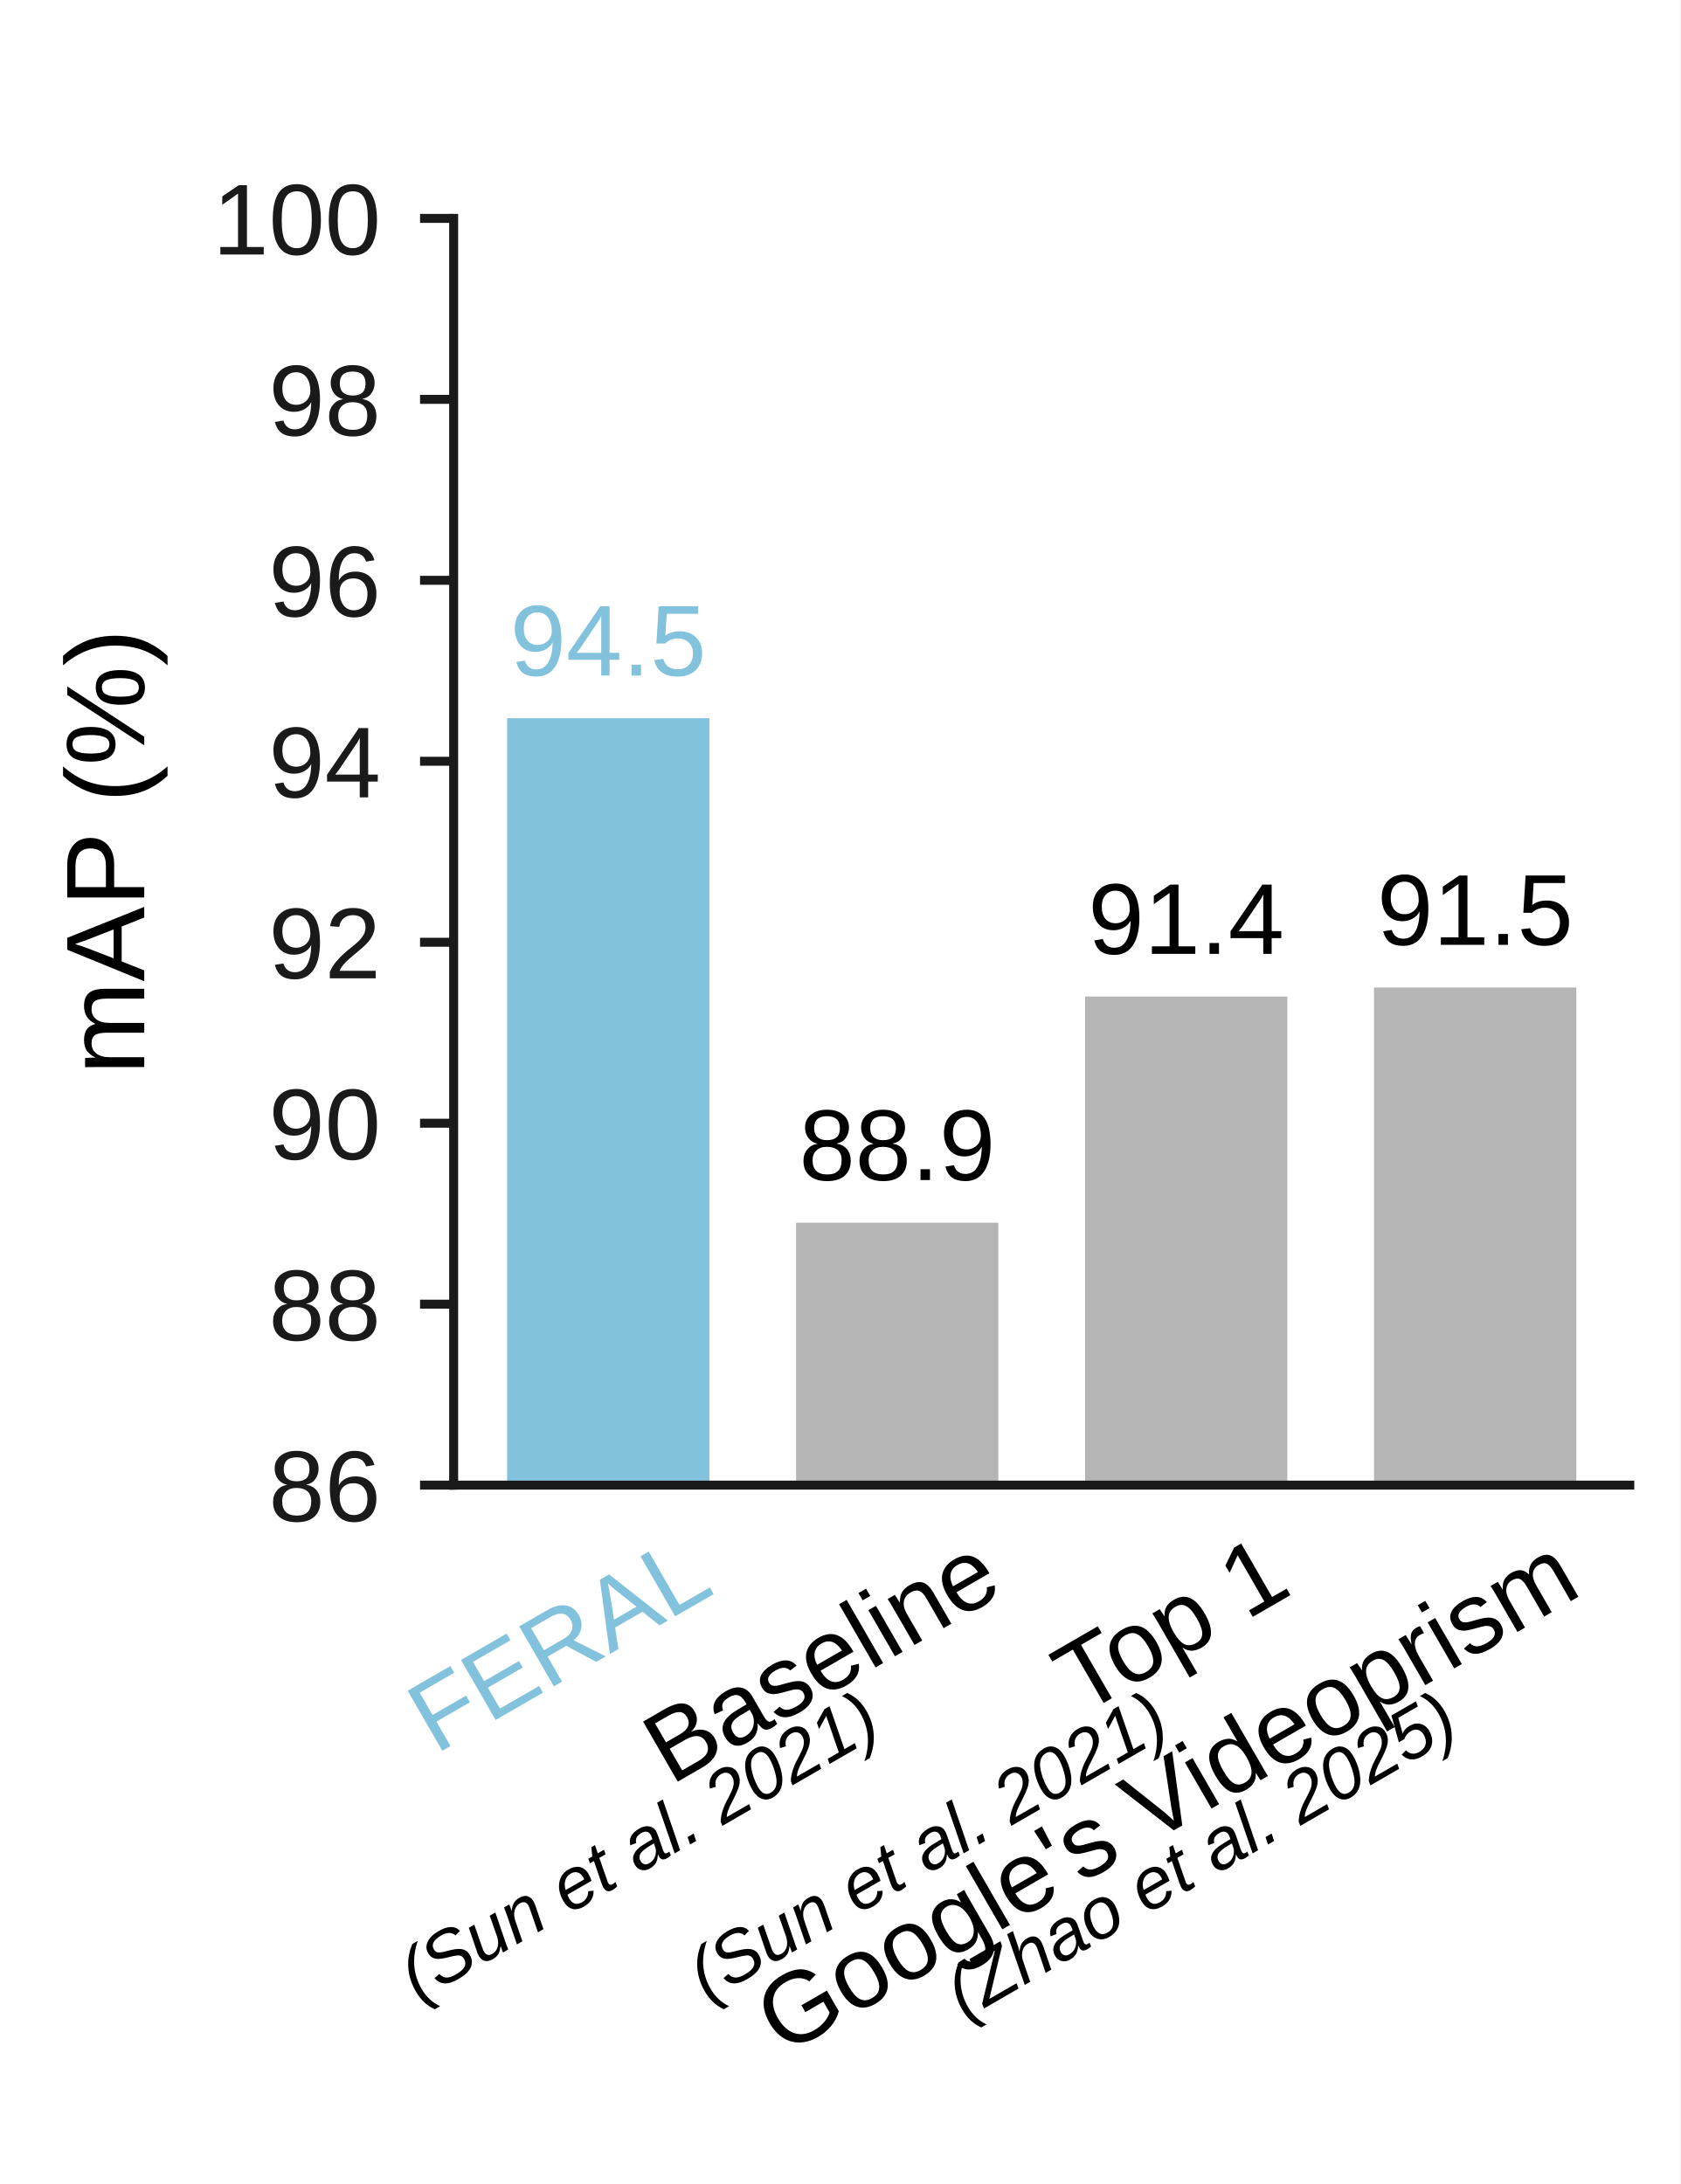
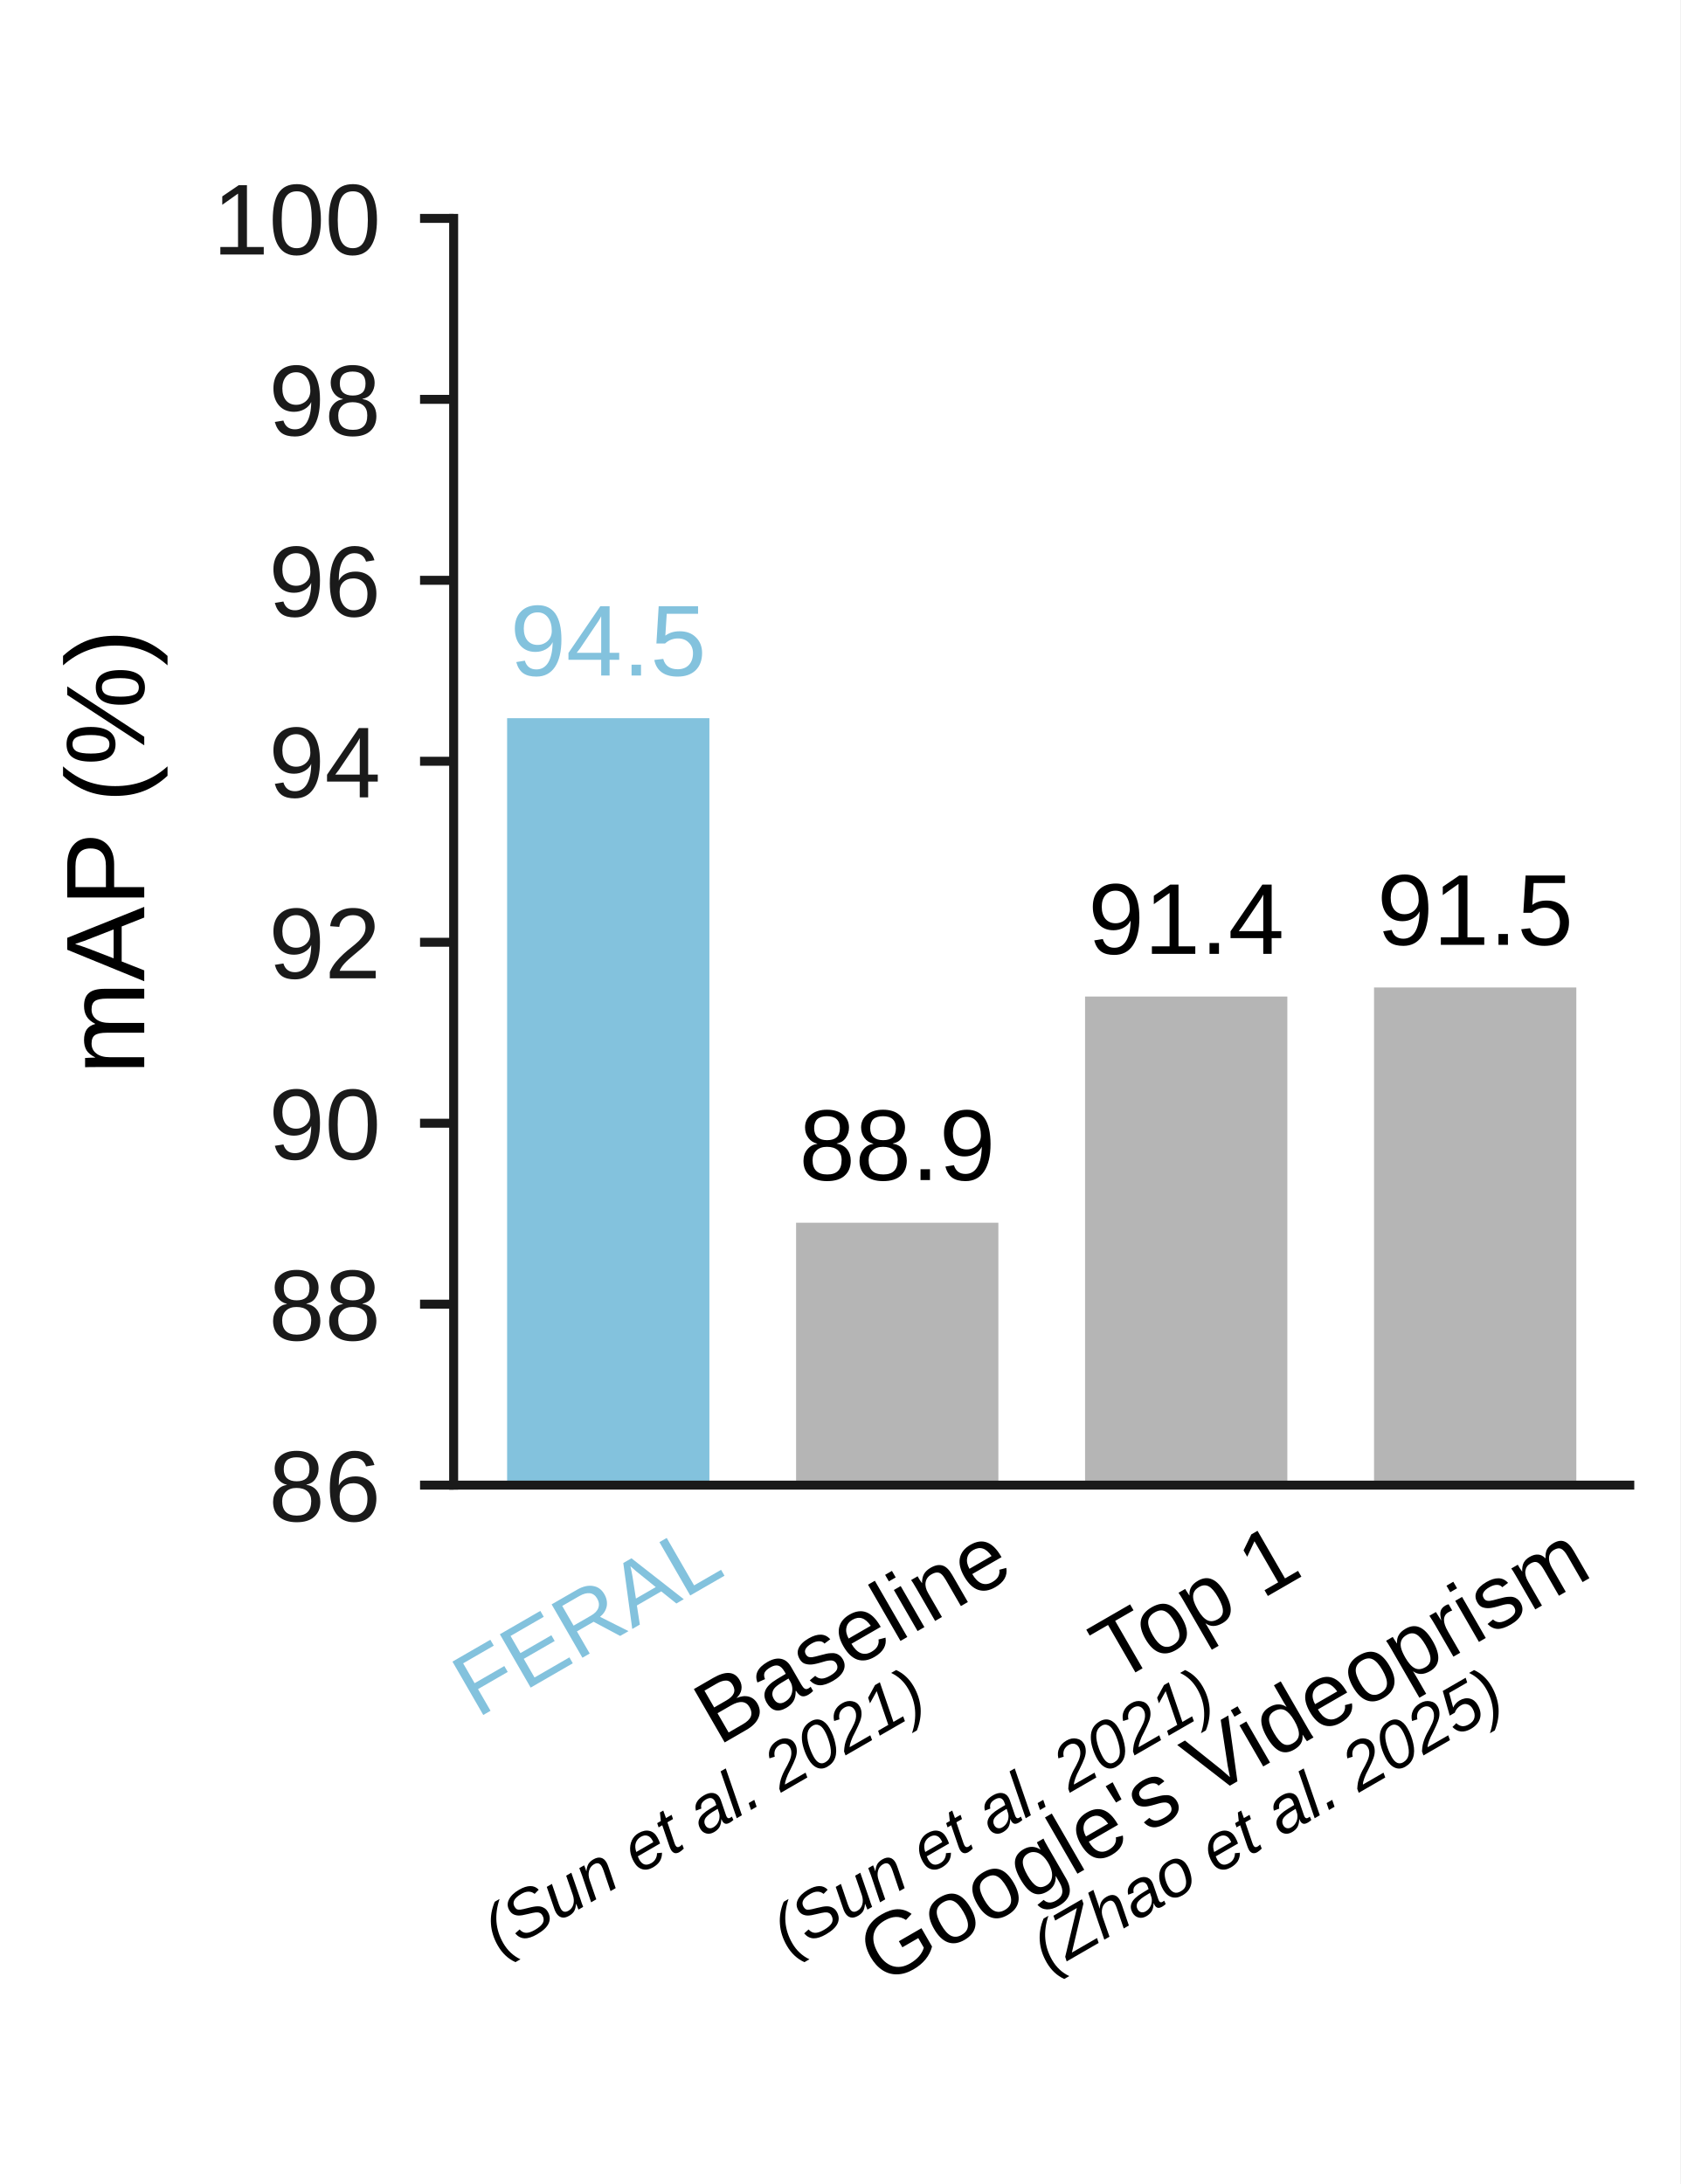
<svg xmlns="http://www.w3.org/2000/svg" xmlns:xlink="http://www.w3.org/1999/xlink" width="150pt" height="195pt" viewBox="0 0 150 195" version="1.1">
  <defs>
    <style type="text/css">*{stroke-linejoin: round; stroke-linecap: butt}</style>
  </defs>
  <g id="figure_1">
    <g id="patch_1">
      <path d="M 0 195  L 150 195  L 150 0  L 0 0  z " style="fill: #ffffff" />
    </g>
    <g id="axes_1">
      <g id="patch_2">
        <path d="M 40.5 132.6  L 145.5 132.6  L 145.5 19.5  L 40.5 19.5  z " style="fill: #ffffff" />
      </g>
      <g id="patch_3">
-         <path d="M 45.273 827.357  L 63.332 827.357  L 63.332 64.125  L 45.273 64.125  z " clip-path="url(#p6b860c6fbd)" style="fill: #83c2dd" />
+         <path d="M 45.273 827.357  L 63.332 827.357  L 63.332 64.125  L 45.273 64.125  z " clip-path="url(#p1a84d77dec)" style="fill: #83c2dd" />
      </g>
      <g id="patch_4">
-         <path d="M 71.071 827.357  L 89.13 827.357  L 89.13 109.172  L 71.071 109.172  z " clip-path="url(#p6b860c6fbd)" style="fill: #b5b5b5" />
+         <path d="M 71.071 827.357  L 89.13 827.357  L 89.13 109.172  L 71.071 109.172  z " clip-path="url(#p1a84d77dec)" style="fill: #b5b5b5" />
      </g>
      <g id="patch_5">
-         <path d="M 96.87 827.357  L 114.929 827.357  L 114.929 88.976  L 96.87 88.976  z " clip-path="url(#p6b860c6fbd)" style="fill: #b5b5b5" />
+         <path d="M 96.87 827.357  L 114.929 827.357  L 114.929 88.976  L 96.87 88.976  z " clip-path="url(#p1a84d77dec)" style="fill: #b5b5b5" />
      </g>
      <g id="patch_6">
-         <path d="M 122.668 827.357  L 140.727 827.357  L 140.727 88.168  L 122.668 88.168  z " clip-path="url(#p6b860c6fbd)" style="fill: #b5b5b5" />
+         <path d="M 122.668 827.357  L 140.727 827.357  L 140.727 88.168  L 122.668 88.168  z " clip-path="url(#p1a84d77dec)" style="fill: #b5b5b5" />
      </g>
      <g id="matplotlib.axis_1">
        <g id="xtick_1">
          <g id="line2d_1" />
        </g>
        <g id="xtick_2">
          <g id="line2d_2" />
        </g>
        <g id="xtick_3">
          <g id="line2d_3" />
        </g>
        <g id="xtick_4">
          <g id="line2d_4" />
        </g>
      </g>
      <g id="matplotlib.axis_2">
        <g id="ytick_1">
          <g id="line2d_5">
            <defs>
-               <path id="mfc36908ec0" d="M 0 0  L -3 0  " style="stroke: #1a1a1a; stroke-width: 0.8" />
+               <path id="m7dc49faeb7" d="M 0 0  L -3 0  " style="stroke: #1a1a1a; stroke-width: 0.8" />
            </defs>
            <g>
-               <use xlink:href="#mfc36908ec0" x="40.5" y="132.6" style="fill: #1a1a1a; stroke: #1a1a1a; stroke-width: 0.8" />
+               <use xlink:href="#m7dc49faeb7" x="40.5" y="132.6" style="fill: #1a1a1a; stroke: #1a1a1a; stroke-width: 0.8" />
            </g>
          </g>
          <g id="text_1">
            <text style="fill: #1a1a1a; font: 9px 'Arial'; text-anchor: end" x="34" y="135.821" transform="rotate(-0 34 135.821)">86</text>
          </g>
        </g>
        <g id="ytick_2">
          <g id="line2d_6">
            <g>
-               <use xlink:href="#mfc36908ec0" x="40.5" y="116.443" style="fill: #1a1a1a; stroke: #1a1a1a; stroke-width: 0.8" />
+               <use xlink:href="#m7dc49faeb7" x="40.5" y="116.443" style="fill: #1a1a1a; stroke: #1a1a1a; stroke-width: 0.8" />
            </g>
          </g>
          <g id="text_2">
            <text style="fill: #1a1a1a; font: 9px 'Arial'; text-anchor: end" x="34" y="119.664" transform="rotate(-0 34 119.6639)">88</text>
          </g>
        </g>
        <g id="ytick_3">
          <g id="line2d_7">
            <g>
-               <use xlink:href="#mfc36908ec0" x="40.5" y="100.286" style="fill: #1a1a1a; stroke: #1a1a1a; stroke-width: 0.8" />
+               <use xlink:href="#m7dc49faeb7" x="40.5" y="100.286" style="fill: #1a1a1a; stroke: #1a1a1a; stroke-width: 0.8" />
            </g>
          </g>
          <g id="text_3">
            <text style="fill: #1a1a1a; font: 9px 'Arial'; text-anchor: end" x="34" y="103.507" transform="rotate(-0 34 103.5067)">90</text>
          </g>
        </g>
        <g id="ytick_4">
          <g id="line2d_8">
            <g>
-               <use xlink:href="#mfc36908ec0" x="40.5" y="84.129" style="fill: #1a1a1a; stroke: #1a1a1a; stroke-width: 0.8" />
+               <use xlink:href="#m7dc49faeb7" x="40.5" y="84.129" style="fill: #1a1a1a; stroke: #1a1a1a; stroke-width: 0.8" />
            </g>
          </g>
          <g id="text_4">
            <text style="fill: #1a1a1a; font: 9px 'Arial'; text-anchor: end" x="34" y="87.35" transform="rotate(-0 34 87.34959)">92</text>
          </g>
        </g>
        <g id="ytick_5">
          <g id="line2d_9">
            <g>
-               <use xlink:href="#mfc36908ec0" x="40.5" y="67.971" style="fill: #1a1a1a; stroke: #1a1a1a; stroke-width: 0.8" />
+               <use xlink:href="#m7dc49faeb7" x="40.5" y="67.971" style="fill: #1a1a1a; stroke: #1a1a1a; stroke-width: 0.8" />
            </g>
          </g>
          <g id="text_5">
            <text style="fill: #1a1a1a; font: 9px 'Arial'; text-anchor: end" x="34" y="71.192" transform="rotate(-0 34 71.19244)">94</text>
          </g>
        </g>
        <g id="ytick_6">
          <g id="line2d_10">
            <g>
-               <use xlink:href="#mfc36908ec0" x="40.5" y="51.814" style="fill: #1a1a1a; stroke: #1a1a1a; stroke-width: 0.8" />
+               <use xlink:href="#m7dc49faeb7" x="40.5" y="51.814" style="fill: #1a1a1a; stroke: #1a1a1a; stroke-width: 0.8" />
            </g>
          </g>
          <g id="text_6">
            <text style="fill: #1a1a1a; font: 9px 'Arial'; text-anchor: end" x="34" y="55.035" transform="rotate(-0 34 55.0353)">96</text>
          </g>
        </g>
        <g id="ytick_7">
          <g id="line2d_11">
            <g>
-               <use xlink:href="#mfc36908ec0" x="40.5" y="35.657" style="fill: #1a1a1a; stroke: #1a1a1a; stroke-width: 0.8" />
+               <use xlink:href="#m7dc49faeb7" x="40.5" y="35.657" style="fill: #1a1a1a; stroke: #1a1a1a; stroke-width: 0.8" />
            </g>
          </g>
          <g id="text_7">
            <text style="fill: #1a1a1a; font: 9px 'Arial'; text-anchor: end" x="34" y="38.878" transform="rotate(-0 34 38.87816)">98</text>
          </g>
        </g>
        <g id="ytick_8">
          <g id="line2d_12">
            <g>
-               <use xlink:href="#mfc36908ec0" x="40.5" y="19.5" style="fill: #1a1a1a; stroke: #1a1a1a; stroke-width: 0.8" />
+               <use xlink:href="#m7dc49faeb7" x="40.5" y="19.5" style="fill: #1a1a1a; stroke: #1a1a1a; stroke-width: 0.8" />
            </g>
          </g>
          <g id="text_8">
            <text style="fill: #1a1a1a; font: 9px 'Arial'; text-anchor: end" x="34" y="22.721" transform="rotate(-0 34 22.72102)">100</text>
          </g>
        </g>
        <g id="text_9">
          <text style="font: 10px 'Arial'; text-anchor: middle" x="12.881" y="76.05" transform="rotate(-90 12.88078 76.05)">mAP (%)</text>
        </g>
      </g>
      <g id="patch_7">
        <path d="M 40.5 132.6  L 40.5 19.5  " style="fill: none; stroke: #1a1a1a; stroke-width: 0.8; stroke-linejoin: miter; stroke-linecap: square" />
      </g>
      <g id="patch_8">
        <path d="M 40.5 132.6  L 145.5 132.6  " style="fill: none; stroke: #1a1a1a; stroke-width: 0.8; stroke-linejoin: miter; stroke-linecap: square" />
      </g>
      <g id="text_10">
        <text style="fill: #83c2dd; font: 9px 'Arial'; text-anchor: middle" x="54.302" y="60.316" transform="rotate(-0 54.30221 60.31641)">94.5</text>
      </g>
      <g id="text_11">
        <text style="font: 9px 'Arial'; text-anchor: middle" x="80.101" y="105.364" transform="rotate(-0 80.10074 105.3637)">88.9</text>
      </g>
      <g id="text_12">
        <text style="font: 9px 'Arial'; text-anchor: middle" x="105.899" y="85.167" transform="rotate(-0 105.8993 85.16732)">91.4</text>
      </g>
      <g id="text_13">
        <text style="font: 9px 'Arial'; text-anchor: middle" x="131.698" y="84.359" transform="rotate(-0 131.6978 84.35946)">91.5</text>
      </g>
      <g id="text_14">
-         <text style="fill: #83c2dd; font: 9px 'Arial'; text-anchor: end" x="63.973" y="142.179" transform="rotate(-30 63.97286 142.179)">FERAL</text>
+         <text style="fill: #83c2dd; font: 8px 'Arial'; text-anchor: end" x="64.905" y="140.559" transform="rotate(-30 64.90489 140.5591)">FERAL</text>
      </g>
      <g id="text_15">
-         <text style="font: 9px 'Arial'; text-anchor: end" x="89.771" y="142.179" transform="rotate(-30 89.77138 142.179)">Baseline</text>
+         <text style="font: 8px 'Arial'; text-anchor: end" x="90.703" y="140.559" transform="rotate(-30 90.70342 140.5591)">Baseline</text>
      </g>
      <g id="text_16">
-         <text style="font: italic 6.5px 'Arial'; text-anchor: end" x="78.916" y="154.698" transform="rotate(-30 78.91627 154.6979)">(Sun et al. 2021)</text>
+         <text style="font: italic 6px 'Arial'; text-anchor: end" x="83.024" y="152.383" transform="rotate(-30 83.0242 152.3826)">(Sun et al. 2021)</text>
      </g>
      <g id="text_17">
-         <text style="font: 9px 'Arial'; text-anchor: end" x="115.583" y="142.202" transform="rotate(-30 115.5833 142.2021)">Top 1</text>
+         <text style="font: 8px 'Arial'; text-anchor: end" x="116.514" y="140.58" transform="rotate(-30 116.5138 140.5796)">Top 1</text>
      </g>
      <g id="text_18">
-         <text style="font: italic 6.5px 'Arial'; text-anchor: end" x="104.715" y="154.698" transform="rotate(-30 104.7148 154.6979)">(Sun et al. 2021)</text>
+         <text style="font: italic 6px 'Arial'; text-anchor: end" x="108.823" y="152.383" transform="rotate(-30 108.8227 152.3826)">(Sun et al. 2021)</text>
      </g>
      <g id="text_19">
-         <text style="font: 9px 'Arial'; text-anchor: end" x="141.423" y="142.274" transform="rotate(-30 141.4233 142.274)">Google's Videoprism</text>
+         <text style="font: 8px 'Arial'; text-anchor: end" x="142.349" y="140.644" transform="rotate(-30 142.3492 140.6435)">Google's Videoprism</text>
      </g>
      <g id="text_20">
-         <text style="font: italic 6.5px 'Arial'; text-anchor: end" x="130.513" y="154.698" transform="rotate(-30 130.5133 154.6979)">(Zhao et al. 2025)</text>
+         <text style="font: italic 6px 'Arial'; text-anchor: end" x="134.621" y="152.383" transform="rotate(-30 134.6213 152.3826)">(Zhao et al. 2025)</text>
      </g>
    </g>
  </g>
  <defs>
-     <clipPath id="p6b860c6fbd">
+     <clipPath id="p1a84d77dec">
      <rect x="40.5" y="19.5" width="105" height="113.1" />
    </clipPath>
  </defs>
</svg>
